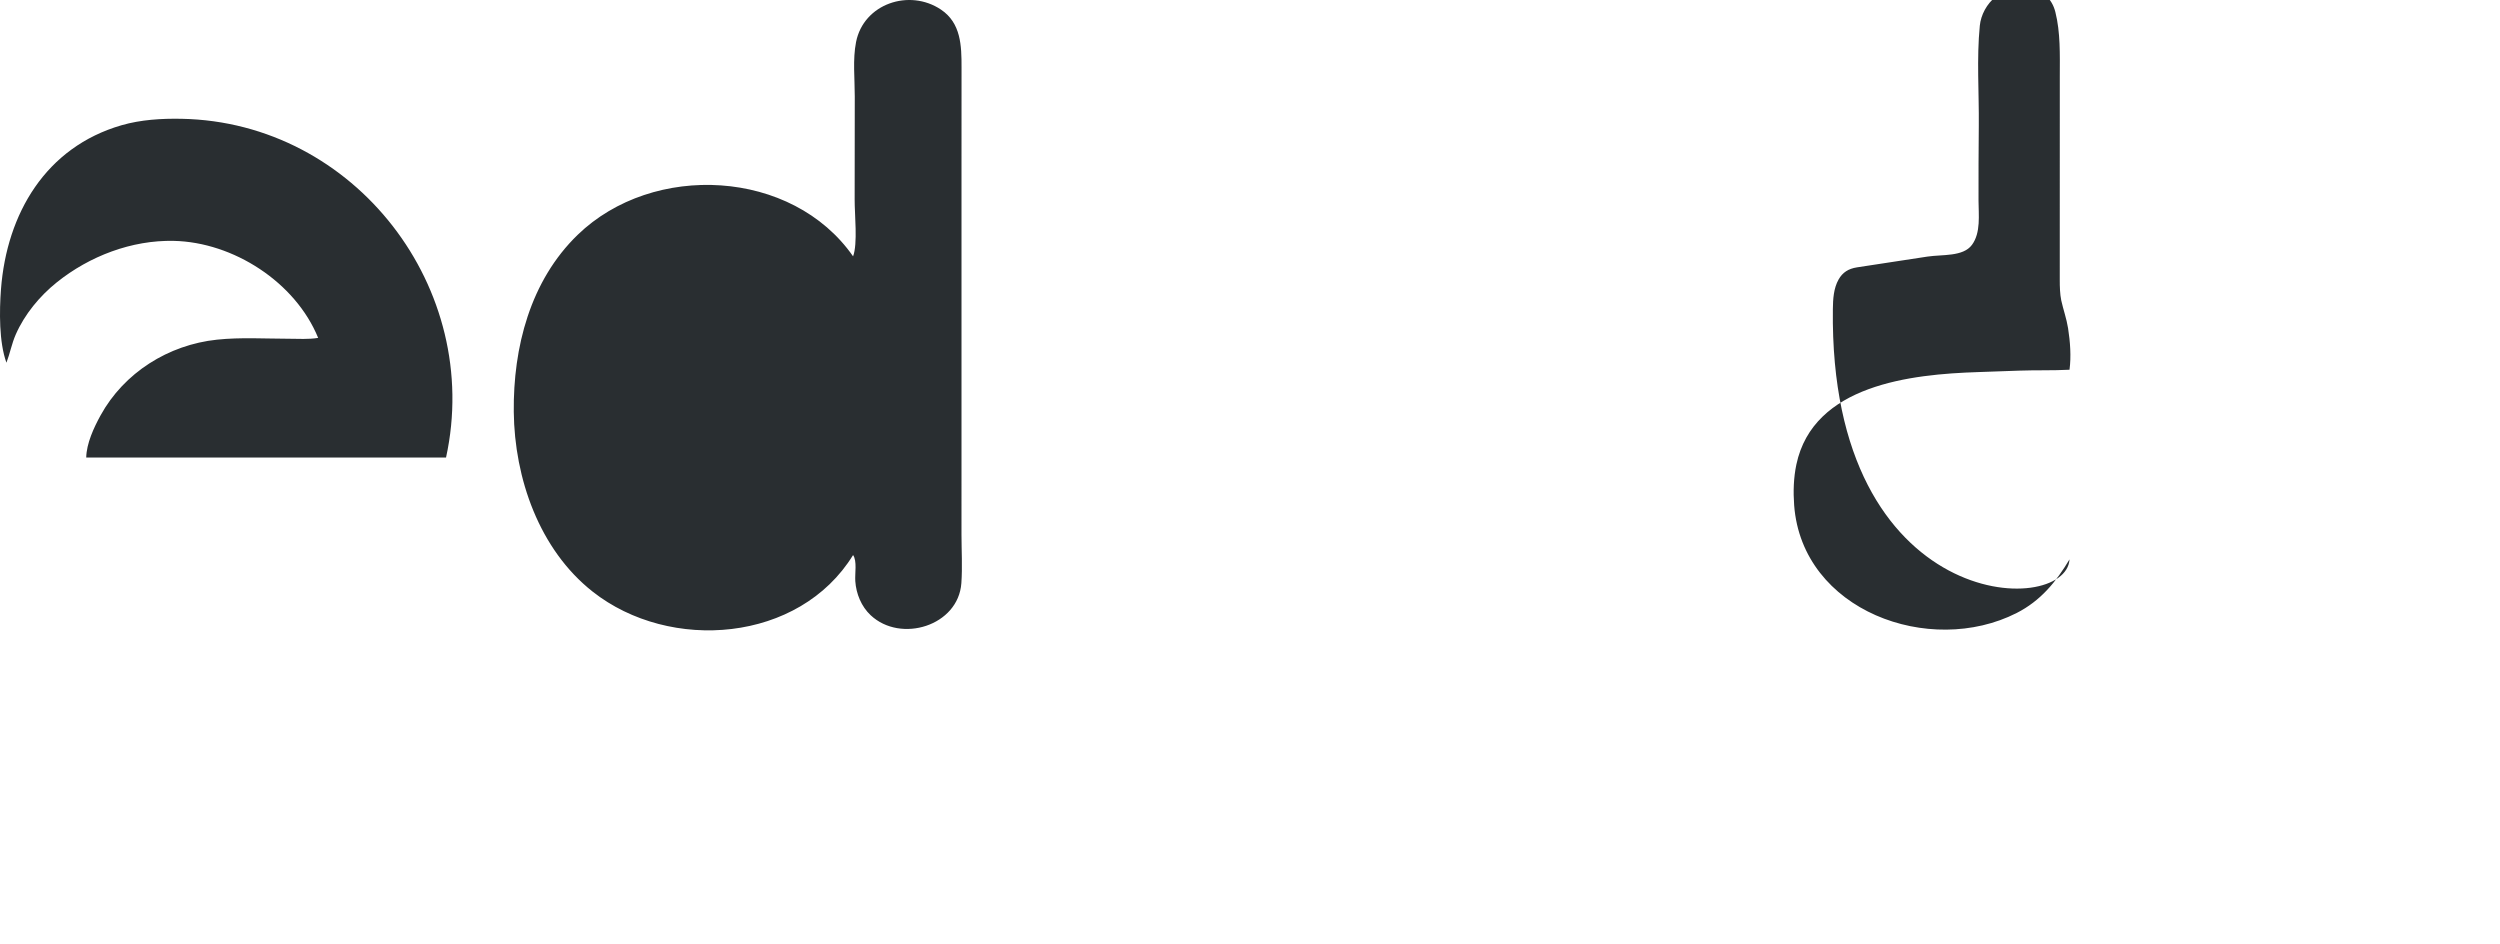
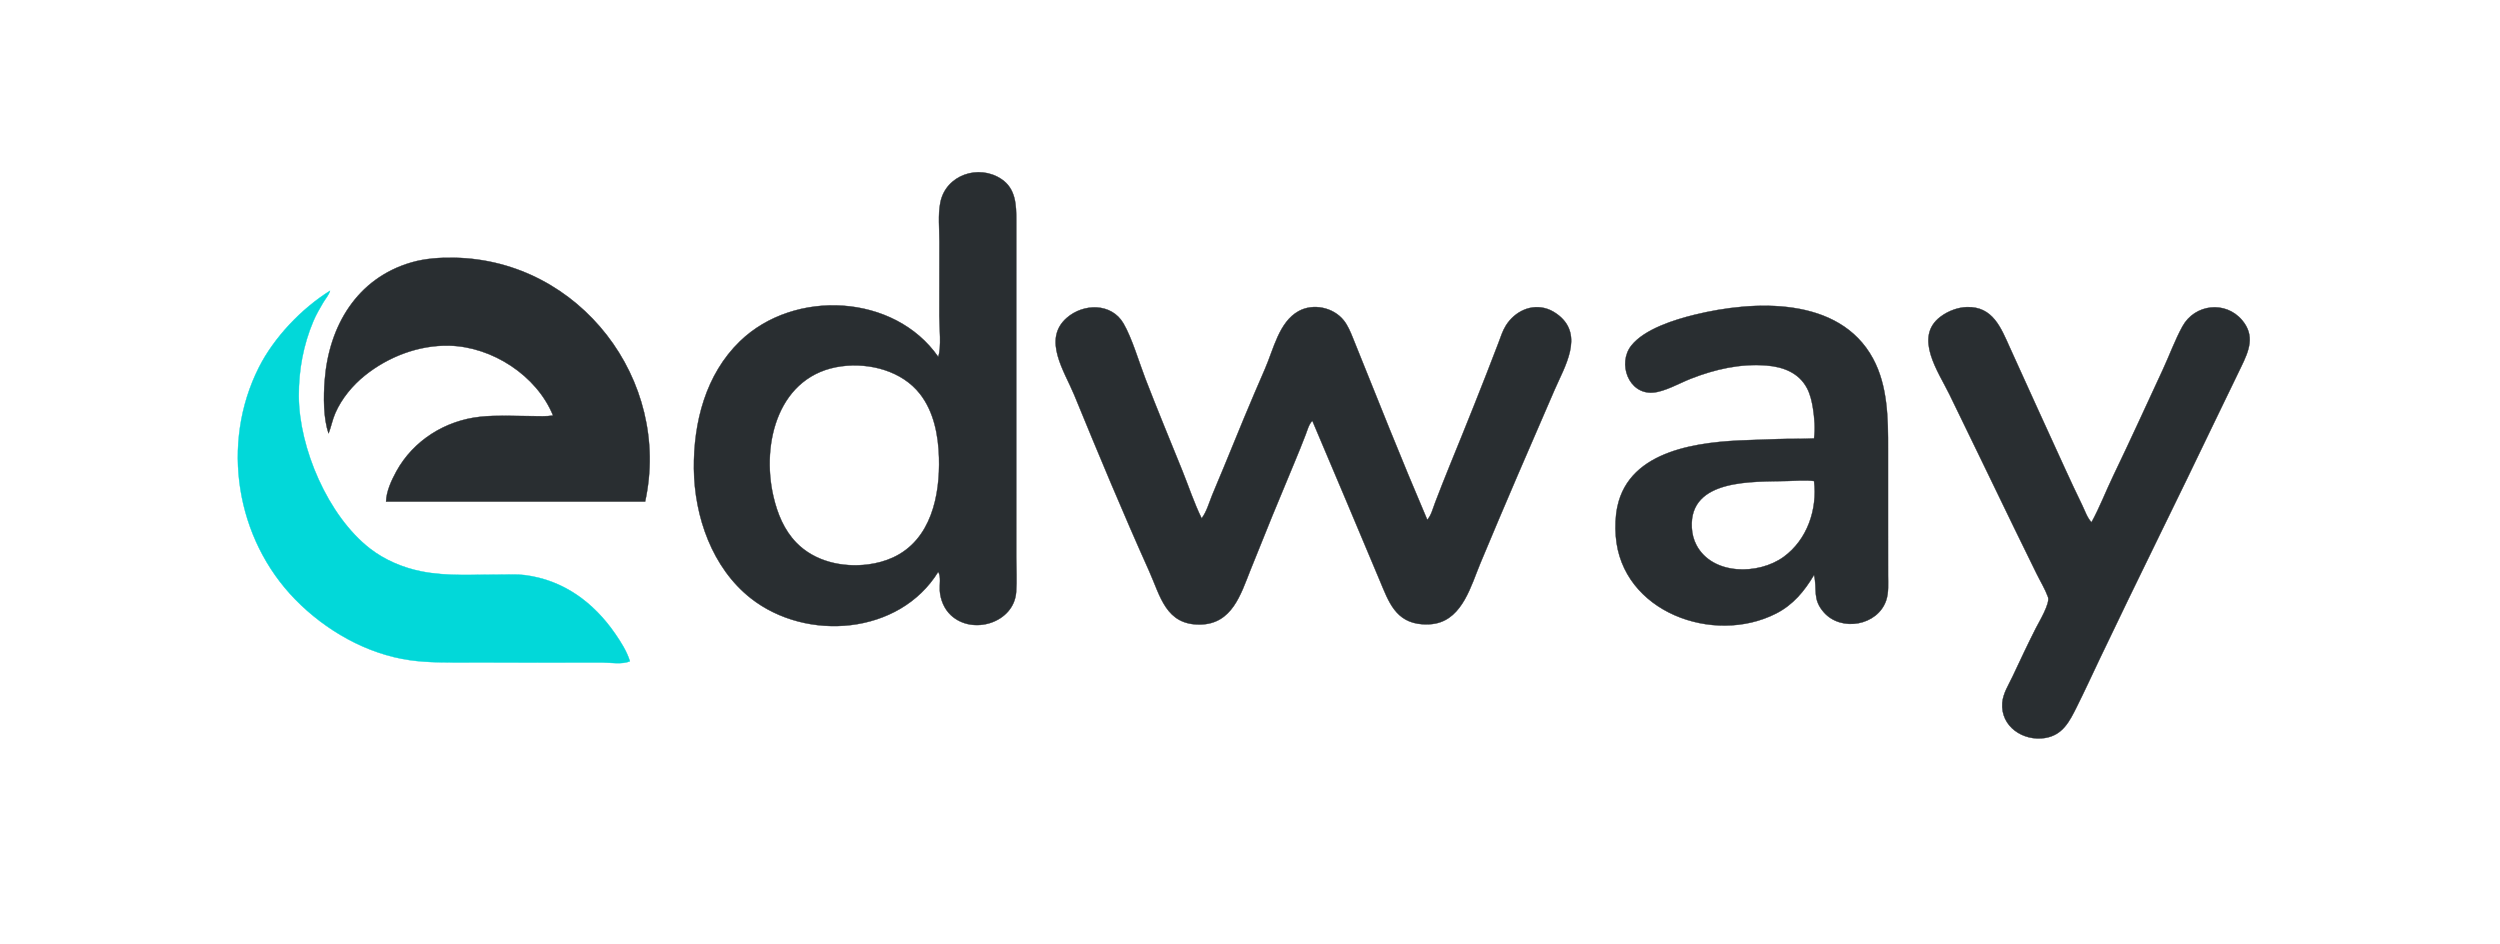
- <svg xmlns="http://www.w3.org/2000/svg" viewBox="0 0 1284.48 484.56">
-   <path fill="#292e31" fill-rule="evenodd" d="M438.303 285.184C410.713 330.084 344.233 335.314 304.483 303.964C277.013 282.294 264.333 245.714 263.973 211.604C263.623 178.524 272.383 144.284 296.823 120.634C335.603 83.104 407.063 86.784 438.303 131.704C440.753 125.254 439.073 110.144 439.113 102.604C439.183 84.934 439.123 67.274 439.173 49.604C439.193 40.504 438.063 30.564 439.833 21.614C443.703 1.944 467.203 -5.996 483.483 4.944C493.733 11.824 494.053 23.444 494.033 34.604C494.013 50.934 494.003 67.274 494.013 83.604C494.023 131.604 494.053 179.604 494.013 227.604C494.003 243.274 493.993 258.934 494.003 274.604C494.013 282.894 494.523 291.334 493.943 299.604C492.393 321.544 462.833 330.634 447.333 316.094C442.543 311.604 439.883 305.074 439.443 298.604C439.163 294.584 440.453 288.284 438.303 285.184ZM229.173 235.064C167.553 235.064 105.923 235.064 44.303 235.064C44.453 227.814 48.203 219.744 51.653 213.454C63.753 191.434 86.563 177.144 111.493 174.514C123.613 173.234 136.133 174.024 148.303 174.044C153.293 174.054 158.553 174.434 163.463 173.604C151.783 144.954 119.833 124.424 89.303 123.764C67.683 123.284 45.993 131.594 29.213 145.034C20.423 152.084 12.633 161.484 8.093 171.854C6.023 176.564 5.133 181.604 3.303 186.354C-0.527 175.774 -0.347 159.814 0.503 148.604C3.463 109.754 23.503 75.624 62.463 64.344C72.373 61.484 83.043 60.834 93.303 61.034C182.503 62.744 248.133 148.334 229.173 235.064ZM1063.3 287.394C1056.4 298.994 1048.37 308.744 1036.14 314.954C991.493 337.644 925.903 313.824 921.823 259.604C921.303 252.674 921.523 245.464 922.963 238.654C931.643 197.684 981.943 192.284 1016.3 191.174C1023.3 190.954 1030.3 190.704 1037.3 190.434C1045.96 190.114 1054.65 190.424 1063.3 189.964C1064.21 183.044 1063.64 175.544 1062.56 168.644C1061.78 163.704 1060.1 159.084 1059.05 154.324C1058.38 151.034 1058.29 147.284 1058.29 143.784C1058.29 108.854 1058.29 73.904 1058.31 38.964C1058.33 28.124 1058.68 16.694 1056.02 6.144C1052.5 -7.966 1035.78 -9.826 1025.51 -1.776C1020.75 1.934 1017.76 7.704 1017.21 13.194C1015.54 30.164 1016.85 47.394 1016.69 64.504C1016.58 77.384 1016.51 90.264 1016.55 103.154C1016.57 110.414 1017.79 119.544 1013.18 125.804C1008.63 131.974 997.993 130.684 990.303 131.834C978.273 133.634 966.143 135.504 954.113 137.364C949.703 138.054 946.703 139.944 944.633 143.634C942.083 148.164 941.773 153.694 941.713 158.794C939.733 315.444 1061.66 317.314 1063.3 287.394Z" />
+ <svg xmlns="http://www.w3.org/2000/svg" width="1284.48pt" height="484.56pt" viewBox="0 0 1284.48 484.56">
+   <defs />
+   <path id="shape0" transform="matrix(0.72 0 0 0.72 166.4616 88.48485)" fill="#292e31" fill-rule="evenodd" stroke="#292e31" stroke-width="0.25" stroke-linecap="butt" stroke-linejoin="round" d="M438.303 285.184C410.713 330.084 344.233 335.314 304.483 303.964C277.013 282.294 264.333 245.714 263.973 211.604C263.623 178.524 272.383 144.284 296.823 120.634C335.603 83.104 407.063 86.784 438.303 131.704C440.753 125.254 439.073 110.144 439.113 102.604C439.183 84.934 439.123 67.274 439.173 49.604C439.193 40.504 438.063 30.564 439.833 21.614C443.703 1.944 467.203 -5.996 483.483 4.944C493.733 11.824 494.053 23.444 494.033 34.604C494.013 50.934 494.003 67.274 494.013 83.604C494.023 131.604 494.053 179.604 494.013 227.604C494.003 243.274 493.993 258.934 494.003 274.604C494.013 282.894 494.523 291.334 493.943 299.604C492.393 321.544 462.833 330.634 447.333 316.094C442.543 311.604 439.883 305.074 439.443 298.604C439.163 294.584 440.453 288.284 438.303 285.184ZM229.173 235.064C167.553 235.064 105.923 235.064 44.303 235.064C44.453 227.814 48.203 219.744 51.653 213.454C63.753 191.434 86.563 177.144 111.493 174.514C123.613 173.234 136.133 174.024 148.303 174.044C153.293 174.054 158.553 174.434 163.463 173.604C151.783 144.954 119.833 124.424 89.303 123.764C67.683 123.284 45.993 131.594 29.213 145.034C20.423 152.084 12.633 161.484 8.093 171.854C6.023 176.564 5.133 181.604 3.303 186.354C-0.527 175.774 -0.347 159.814 0.503 148.604C3.463 109.754 23.503 75.624 62.463 64.344C72.373 61.484 83.043 60.834 93.303 61.034C182.503 62.744 248.133 148.334 229.173 235.064ZM1063.3 287.394C1056.4 298.994 1048.37 308.744 1036.14 314.954C991.493 337.644 925.903 313.824 921.823 259.604C921.303 252.674 921.523 245.464 922.963 238.654C931.643 197.684 981.943 192.284 1016.3 191.174C1023.3 190.954 1030.3 190.704 1037.3 190.434C1045.96 190.114 1054.65 190.424 1063.3 189.964C1064.21 183.044 1063.64 175.544 1062.56 168.644C1061.78 163.704 1060.64 158.554 1058.29 154.104C1052.42 143.004 1041.14 138.854 1029.3 137.924C1010.74 136.464 992.753 140.554 975.473 147.304C967.483 150.424 956.723 156.664 948.303 157.264C930.863 158.524 922.933 136.374 932.893 123.734C942.253 111.884 963.853 105.194 978.033 101.714C1020.23 91.384 1081.32 88.434 1105.4 132.994C1115.97 152.544 1116.18 175.974 1116.11 197.604C1116.05 217.274 1116.07 236.934 1116.11 256.604C1116.13 266.934 1116.16 277.274 1116.13 287.604C1116.12 293.534 1116.69 299.874 1114.77 305.574C1108.72 323.534 1082.69 328.174 1070.3 314.074C1061.89 304.494 1065.76 297.774 1063.3 287.394ZM626.303 247.004C629.773 242.394 631.593 235.954 633.743 230.584C636.393 223.944 639.313 217.414 642.003 210.784C651.563 187.234 661.313 163.634 671.493 140.334C677.633 126.314 681.483 106.934 695.413 99.174C705.863 93.354 720.273 96.394 727.713 105.724C730.593 109.334 732.513 113.974 734.223 118.234C751.663 161.584 768.923 205.054 787.303 248.024C790.173 244.814 791.363 239.744 792.933 235.684C796.263 227.054 799.603 218.424 803.113 209.854C815.053 180.654 826.843 151.304 838.083 121.824C839.683 117.634 841.043 113.114 843.463 109.304C849.783 99.344 861.383 93.654 872.943 97.514C875.873 98.494 878.793 100.254 881.193 102.184C899.133 116.624 885.333 138.764 878.263 155.044C860.343 196.244 842.513 237.504 825.223 278.964C818.623 294.794 812.643 318.114 793.273 322.044C790.243 322.654 787.013 322.784 783.933 322.584C764.563 321.314 759.703 306.334 753.293 291.104C737.323 253.184 721.453 215.234 705.303 177.394C702.883 179.644 701.753 184.084 700.493 187.344C697.903 194.014 695.243 200.714 692.463 207.304C681.783 232.694 671.343 258.284 661.133 283.874C654.183 301.304 648.023 322.384 625.303 322.764C600.753 323.174 596.913 302.624 588.813 284.604C570.193 243.154 552.623 201.014 535.383 158.974C528.493 142.174 512.443 119.284 530.073 103.904C542.013 93.494 561.933 93.204 570.503 107.884C576.573 118.274 581.643 135.644 586.143 147.324C594.603 169.294 603.673 191.054 612.483 212.884C617.043 224.194 620.933 236.064 626.303 247.004ZM1261.3 249.804C1267.16 239.114 1271.54 227.594 1276.83 216.614C1288.9 191.534 1300.45 166.184 1312.16 140.934C1316.9 130.724 1320.79 119.864 1326.21 110.004C1334.94 94.114 1356.85 91.444 1368.8 105.604C1378.2 116.744 1373.62 127.514 1368.1 138.874C1362.1 151.224 1356.1 163.554 1350.17 175.934C1322.72 233.334 1294.28 290.264 1266.94 347.734C1261.57 359.014 1256.36 370.394 1250.77 381.574C1245.6 391.934 1240.75 401.714 1228.14 403.734C1212.6 406.224 1196.3 395.634 1197.63 378.604C1198.15 371.924 1202.21 365.724 1205 359.794C1210.41 348.294 1215.81 336.734 1221.57 325.404C1223.94 320.744 1231.89 307.654 1230.26 303.154C1228.18 297.444 1224.73 291.834 1222.04 286.364C1216.66 275.414 1211.27 264.454 1205.94 253.474C1190.59 221.814 1175.31 190.124 1159.89 158.504C1152.13 142.574 1134.3 117.754 1153.43 103.184C1156.35 100.964 1159.8 99.144 1163.26 97.964C1166.13 96.974 1169.27 96.354 1172.3 96.254C1190.94 95.634 1196.71 111.084 1203.13 125.314C1216.15 154.214 1229.39 183.004 1242.55 211.844C1246.5 220.504 1250.55 229.124 1254.72 237.684C1256.66 241.654 1258.24 246.634 1261.3 249.804ZM369.423 138.454C324.433 144.344 311.753 193.094 320.773 231.624C323.593 243.654 328.333 255.344 337.073 264.344C350.173 277.844 370.063 282.234 388.283 279.894C394.343 279.114 400.563 277.474 406.113 274.904C433.303 262.324 439.653 230.634 438.873 203.604C438.413 187.824 435.263 170.934 425.263 158.164C412.453 141.804 389.453 135.824 369.423 138.454ZM1063.3 220.364C1057.03 219.624 1050.62 220.164 1044.3 220.354C1020.44 221.064 974.163 218.254 976.073 253.604C976.303 257.934 977.343 262.194 979.363 266.034C990.813 287.764 1023.78 287.474 1041.64 274.474C1058.41 262.264 1065.78 240.684 1063.3 220.364Z" />
+   <path id="shape1" transform="matrix(0.72 0 0 0.72 122.1952 149.4)" fill="#02d8d9" fill-rule="evenodd" stroke="#02d8d9" stroke-width="0.25" stroke-linecap="butt" stroke-linejoin="round" d="M65.794 0C64.944 3.05 62.504 5.71 60.834 8.55C58.364 12.73 55.804 17.16 53.914 21.64C46.724 38.65 43.434 56.54 43.494 75C43.624 112.28 64.344 160.71 94.334 183.97C104.894 192.16 117.834 197.6 130.874 200.22C149.504 203.96 168.884 202.42 187.784 202.54C193.364 202.58 199.084 202.18 204.634 202.88C232.334 206.35 253.924 222.39 269.374 244.86C273.494 250.86 277.644 257.38 279.784 264.37C274.414 266.79 265.804 265.28 259.784 265.26C244.454 265.23 229.114 265.29 213.784 265.29C196.784 265.28 179.784 265.27 162.784 265.24C149.514 265.21 135.954 265.47 122.784 263.6C91.924 259.22 62.574 242.37 40.994 220.29C-1.376 176.95 -12.416 109.13 14.994 54.74C25.744 33.38 45.494 12.61 65.794 0Z" />
</svg>
